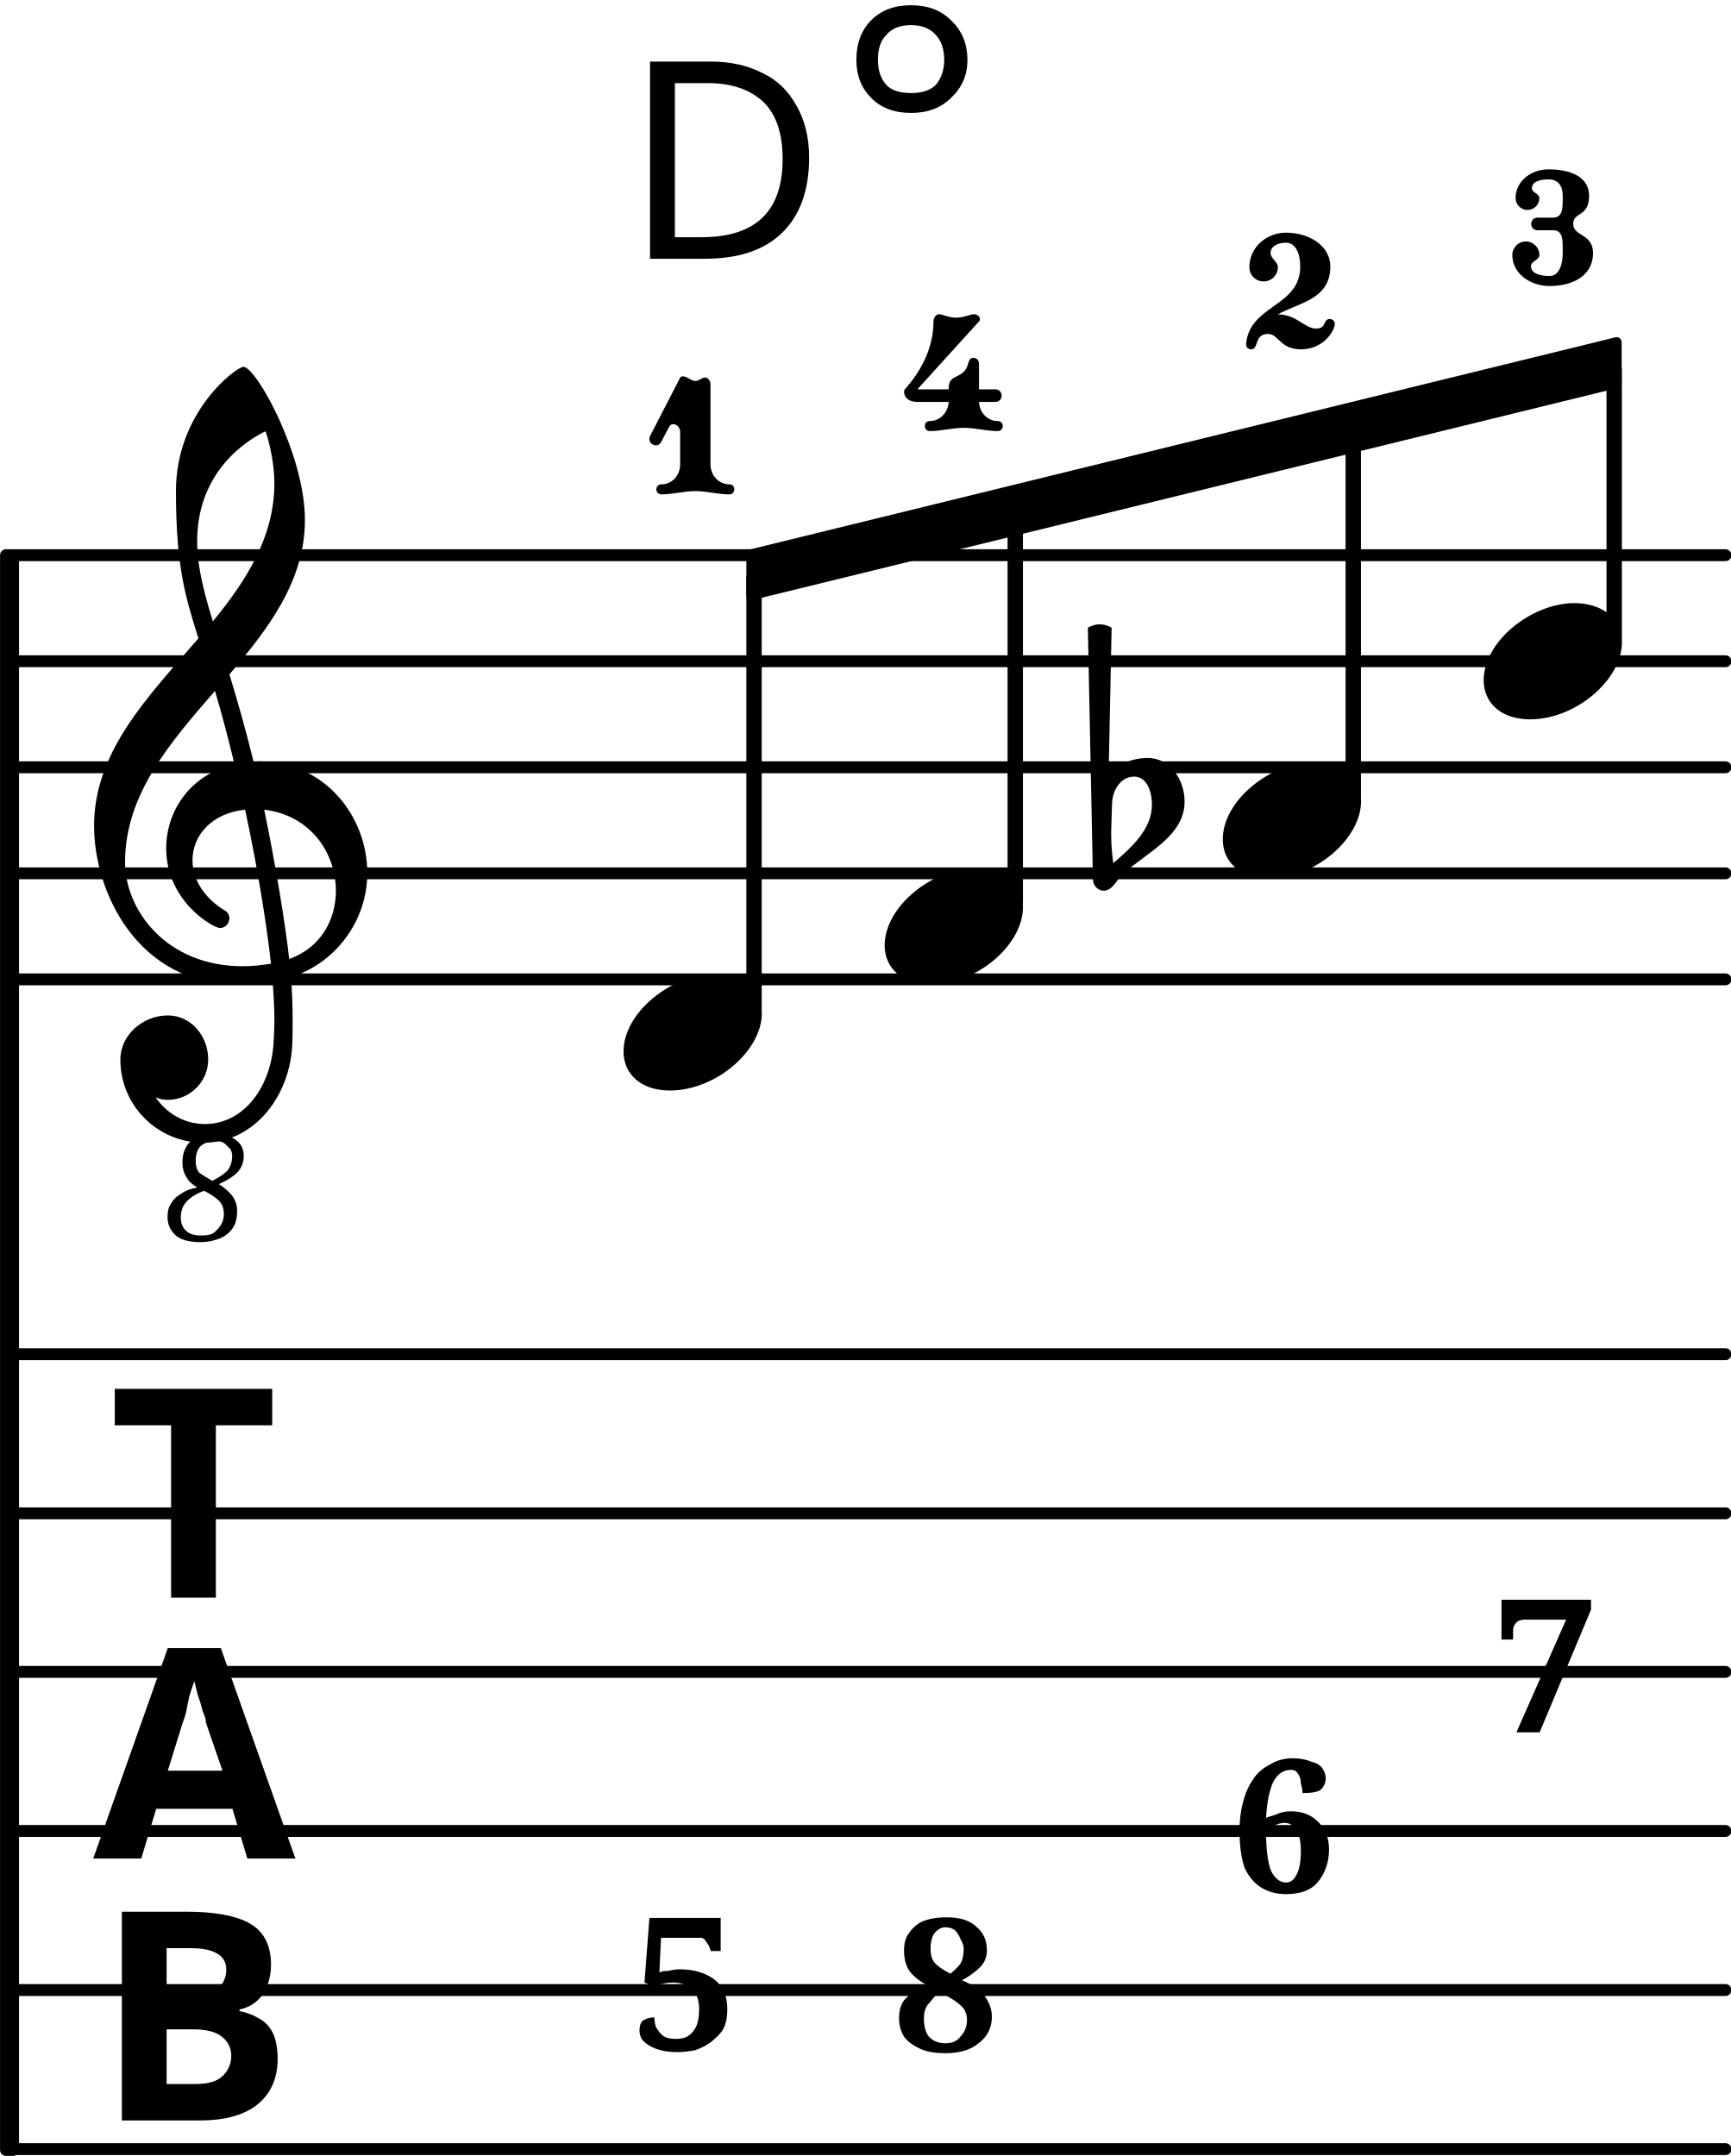
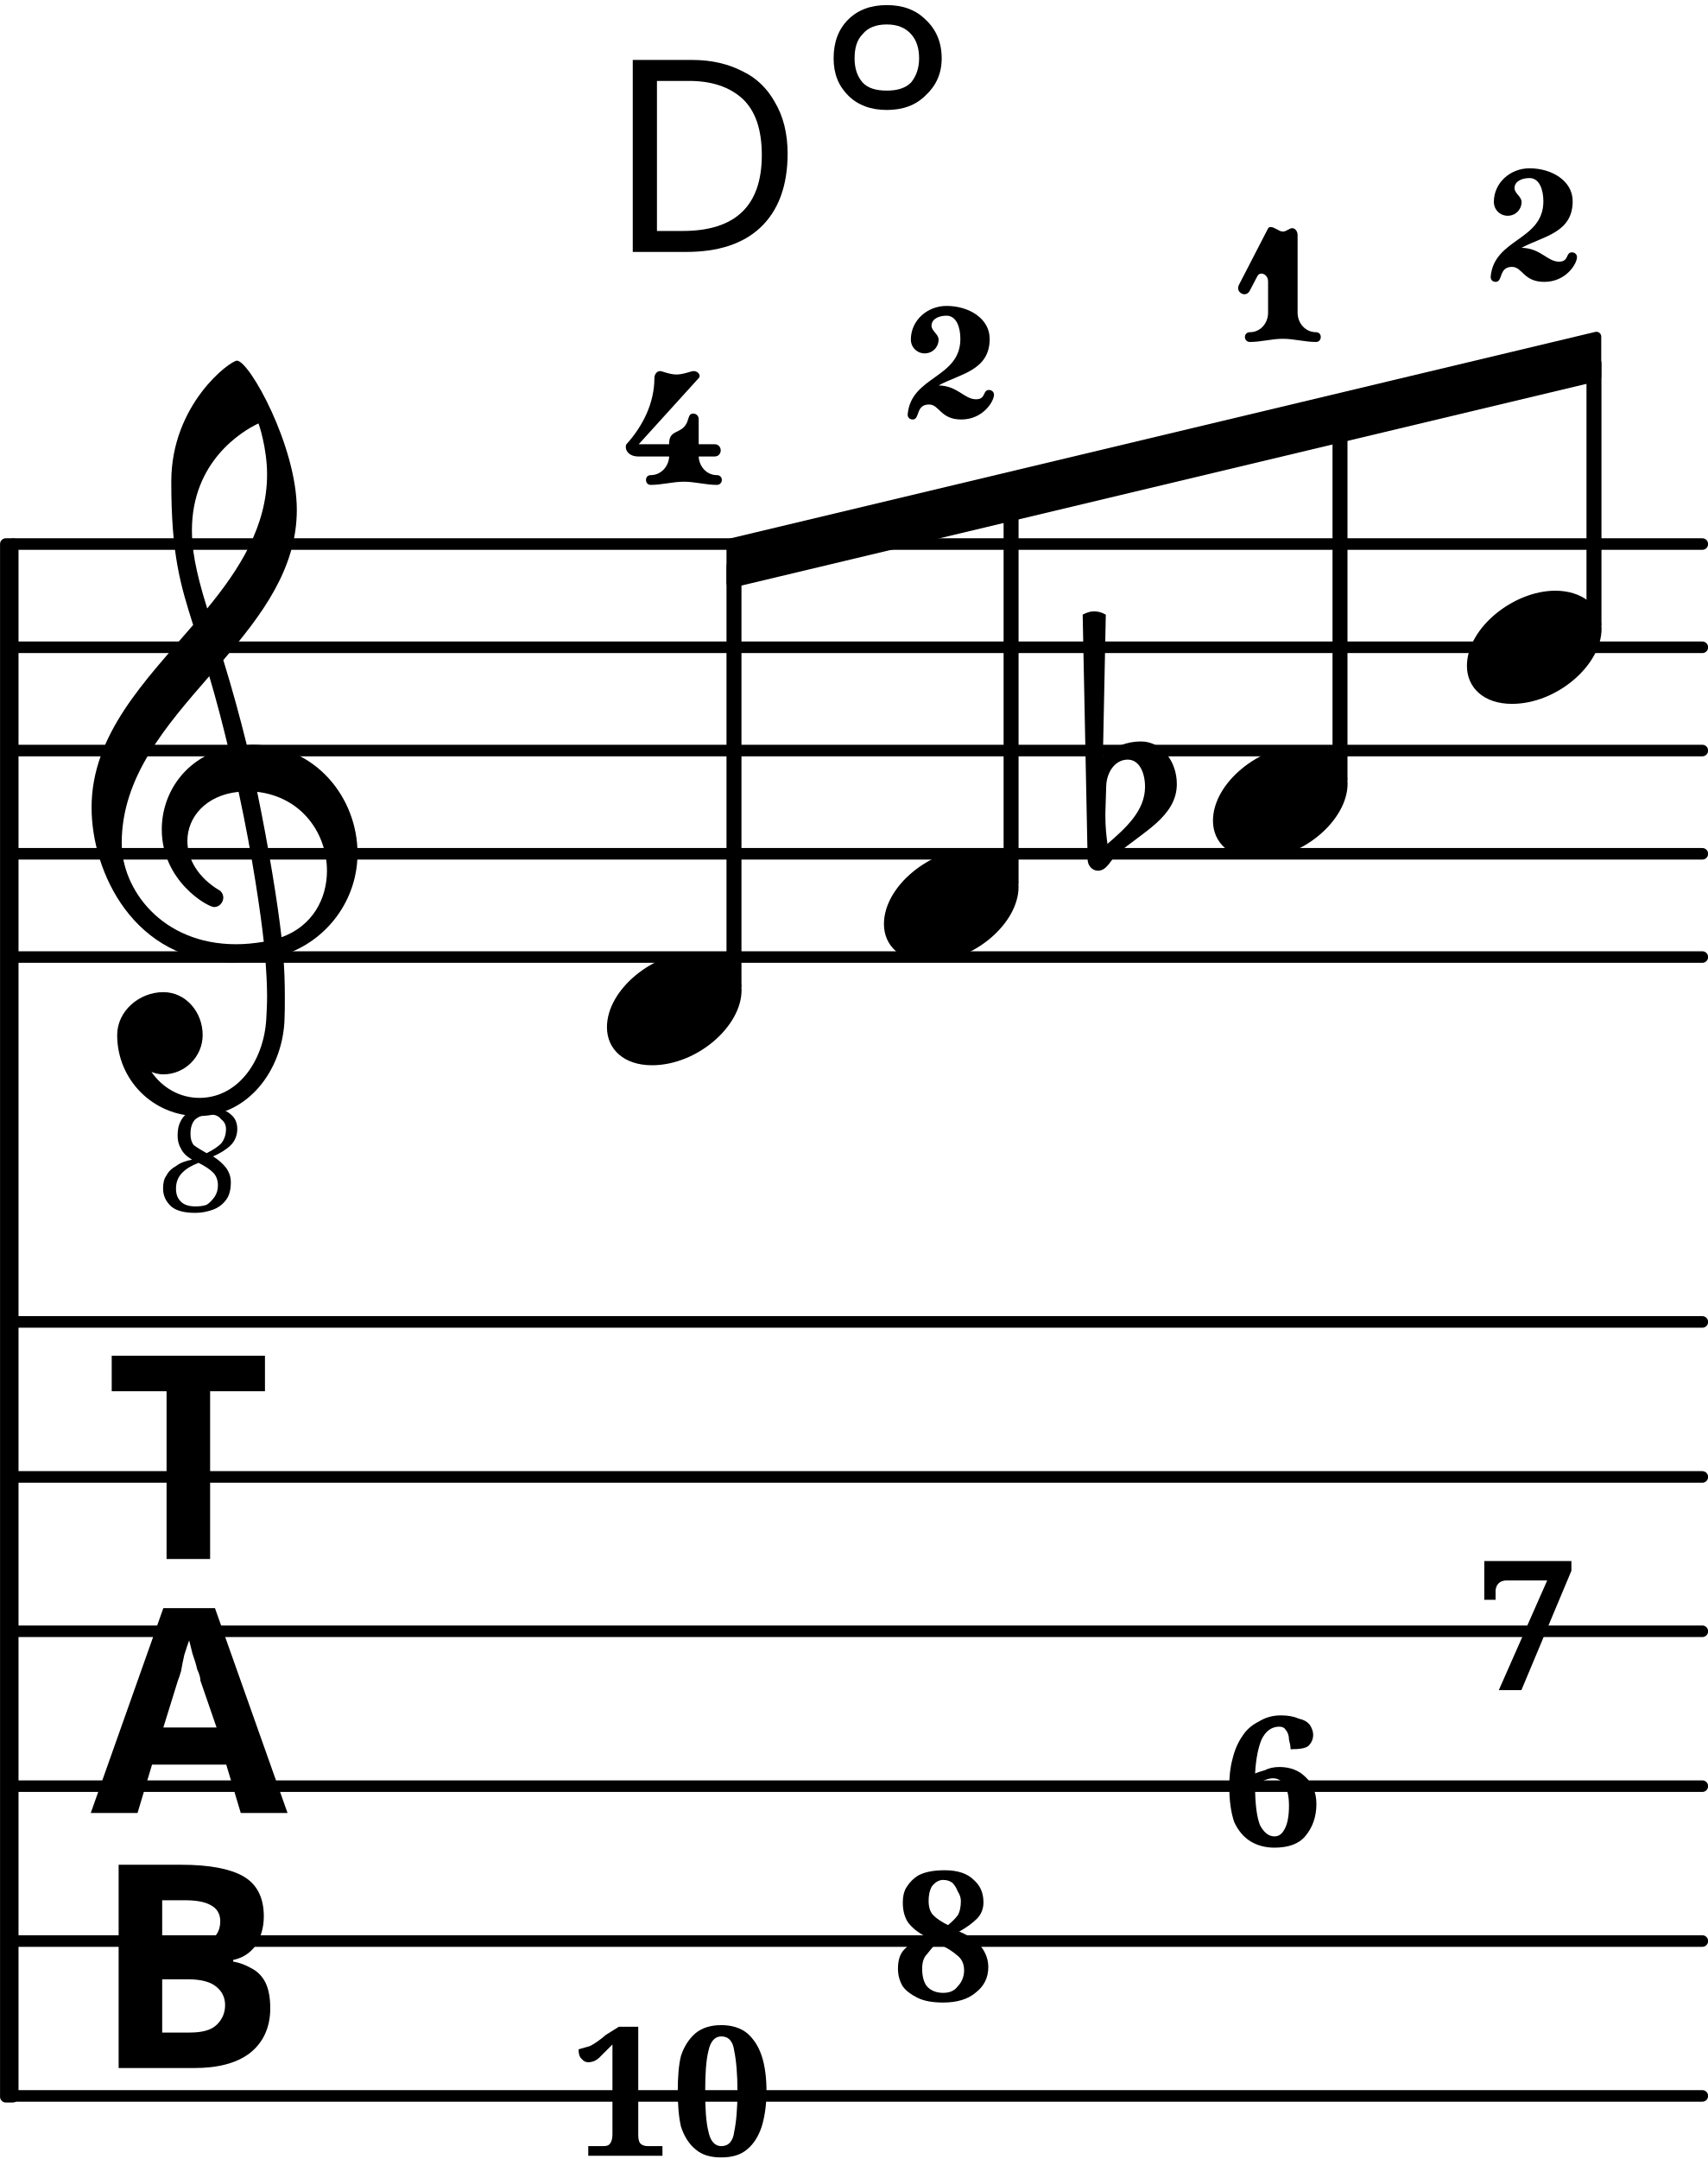
- <svg xmlns="http://www.w3.org/2000/svg" preserveAspectRatio="xMidYMid meet" viewBox="-0.079 -4.795 16.32 20.33">
+ <svg xmlns="http://www.w3.org/2000/svg" preserveAspectRatio="xMidYMid meet" viewBox="-0.079 -4.829 16.54 20.91">
  <g transform="translate(0, 4.44)">
-     <line stroke-linejoin="round" stroke-linecap="round" stroke-width="0.112" stroke="currentColor" x1="0.056" y1="0" x2="16.19" y2="0" />
+     <line stroke-linejoin="round" stroke-linecap="round" stroke-width="0.112" stroke="currentColor" x1="0.056" y1="0" x2="16.41" y2="0" />
  </g>
  <g transform="translate(0, 3.44)">
-     <line stroke-linejoin="round" stroke-linecap="round" stroke-width="0.112" stroke="currentColor" x1="0.056" y1="0" x2="16.19" y2="0" />
+     <line stroke-linejoin="round" stroke-linecap="round" stroke-width="0.112" stroke="currentColor" x1="0.056" y1="0" x2="16.41" y2="0" />
  </g>
  <g transform="translate(0, 2.44)">
-     <line stroke-linejoin="round" stroke-linecap="round" stroke-width="0.112" stroke="currentColor" x1="0.056" y1="0" x2="16.19" y2="0" />
+     <line stroke-linejoin="round" stroke-linecap="round" stroke-width="0.112" stroke="currentColor" x1="0.056" y1="0" x2="16.41" y2="0" />
  </g>
  <g transform="translate(0, 1.44)">
-     <line stroke-linejoin="round" stroke-linecap="round" stroke-width="0.112" stroke="currentColor" x1="0.056" y1="0" x2="16.19" y2="0" />
+     <line stroke-linejoin="round" stroke-linecap="round" stroke-width="0.112" stroke="currentColor" x1="0.056" y1="0" x2="16.41" y2="0" />
  </g>
  <g transform="translate(0, 0.4401)">
-     <line stroke-linejoin="round" stroke-linecap="round" stroke-width="0.112" stroke="currentColor" x1="0.056" y1="0" x2="16.19" y2="0" />
+     <line stroke-linejoin="round" stroke-linecap="round" stroke-width="0.112" stroke="currentColor" x1="0.056" y1="0" x2="16.41" y2="0" />
  </g>
  <g transform="translate(0, 15.47)">
-     <line stroke-linejoin="round" stroke-linecap="round" stroke-width="0.112" stroke="currentColor" x1="0.056" y1="0" x2="16.19" y2="0" />
+     <line stroke-linejoin="round" stroke-linecap="round" stroke-width="0.112" stroke="currentColor" x1="0.056" y1="0" x2="16.41" y2="0" />
  </g>
  <g transform="translate(0, 13.97)">
-     <line stroke-linejoin="round" stroke-linecap="round" stroke-width="0.112" stroke="currentColor" x1="0.056" y1="0" x2="16.19" y2="0" />
+     <line stroke-linejoin="round" stroke-linecap="round" stroke-width="0.112" stroke="currentColor" x1="0.056" y1="0" x2="16.41" y2="0" />
  </g>
  <g transform="translate(0, 12.47)">
-     <line stroke-linejoin="round" stroke-linecap="round" stroke-width="0.112" stroke="currentColor" x1="0.056" y1="0" x2="16.19" y2="0" />
+     <line stroke-linejoin="round" stroke-linecap="round" stroke-width="0.112" stroke="currentColor" x1="0.056" y1="0" x2="16.41" y2="0" />
  </g>
  <g transform="translate(0, 10.97)">
-     <line stroke-linejoin="round" stroke-linecap="round" stroke-width="0.112" stroke="currentColor" x1="0.056" y1="0" x2="16.19" y2="0" />
+     <line stroke-linejoin="round" stroke-linecap="round" stroke-width="0.112" stroke="currentColor" x1="0.056" y1="0" x2="16.41" y2="0" />
  </g>
  <g transform="translate(0, 9.475)">
-     <line stroke-linejoin="round" stroke-linecap="round" stroke-width="0.112" stroke="currentColor" x1="0.056" y1="0" x2="16.19" y2="0" />
+     <line stroke-linejoin="round" stroke-linecap="round" stroke-width="0.112" stroke="currentColor" x1="0.056" y1="0" x2="16.41" y2="0" />
  </g>
  <g transform="translate(0, 7.974)">
-     <line stroke-linejoin="round" stroke-linecap="round" stroke-width="0.112" stroke="currentColor" x1="0.056" y1="0" x2="16.19" y2="0" />
+     <line stroke-linejoin="round" stroke-linecap="round" stroke-width="0.112" stroke="currentColor" x1="0.056" y1="0" x2="16.41" y2="0" />
  </g>
  <g transform="translate(6.958, 0.6243)">
-     <polygon stroke-linejoin="round" stroke-linecap="round" stroke-width="0.094" fill="currentColor" stroke="currentColor" points="8.206 -2.193 8.206 -1.807 0.047 0.193 0.047 -0.193" />
+     <polygon stroke-linejoin="round" stroke-linecap="round" stroke-width="0.094" fill="currentColor" stroke="currentColor" points="8.426 -2.193 8.426 -1.807 0.047 0.193 0.047 -0.193" />
  </g>
-   <g transform="translate(5.8, -2.355)">
+   <g transform="translate(5.8, -2.389)">
    <text font-family="sans" font-size="2.616" text-anchor="start" fill="currentColor">
      <tspan>D</tspan>
    </text>
  </g>
-   <g transform="translate(7.808, -2.355)">
+   <g transform="translate(7.808, -2.389)">
    <text font-family="sans" font-size="3.296" text-anchor="start" fill="currentColor">
      <tspan>°</tspan>
    </text>
  </g>
  <g transform="translate(5.8, 4.94)">
    <path transform="scale(0.004, -0.004)" d="M0 -45c0 92 113 182 214 182c64 0 112 -36 112 -92c0 -88 -108 -182 -217 -182c-68 0 -109 39 -109 92z" fill="currentColor" />
  </g>
-   <g transform="translate(6.05, -0.1333)">
-     <path transform="scale(0.0022, -0.0022)" d="M194 486c16 0 29 15 41 15c13 0 24 -13 24 -31v-341c0 -47 35 -86 81 -86c14 0 21 -10 21 -21s-7 -22 -21 -22c-49 0 -97 14 -146 14s-96 -14 -145 -14c-14 0 -22 11 -22 22s8 21 22 21c46 0 80 39 80 86v137c0 23 -16 35 -30 35c-7 0 -13 -4 -17 -11l-34 -65 c-5 -10 -14 -15 -23 -15c-14 0 -28 12 -28 27c0 4 1 8 3 13l129 250c2 4 7 6 11 6c18 0 37 -20 54 -20z" fill="currentColor" />
+   <g transform="translate(5.989, -0.1328)">
+     <path transform="scale(0.0022, -0.0022)" d="M148 501c10 0 41 -15 72 -15c32 0 63 15 76 15c15 0 26 -11 26 -21c0 -4 -1 -7 -4 -10l-264 -291h134v4c0 60 50 41 75 85c7 11 8 24 14 36c3 7 10 10 17 10c11 0 24 -8 24 -25v-110h70c18 0 27 -14 27 -27s-9 -27 -27 -27h-70c2 -45 36 -82 80 -82c14 0 22 -10 22 -21 s-8 -22 -22 -22c-49 0 -96 14 -145 14s-97 -14 -146 -14c-14 0 -21 11 -21 22s7 21 21 21c44 0 79 37 81 82h-134c-43 0 -57 25 -57 42c0 5 1 10 3 12c73 81 123 182 123 291c0 17 11 31 25 31z" fill="currentColor" />
  </g>
  <g transform="translate(0.8, 3.44)">
    <path transform="scale(0.004, -0.004)" d="M265 -635h-5c-108 0 -196 87 -196 196c0 58 53 104 112 104c54 0 95 -48 95 -104c0 -52 -43 -95 -95 -95c-10 0 -20 2 -29 6c26 -38 68 -63 116 -63h3zM403 150c28 -135 50 -272 59 -352c75 27 110 93 110 161c0 88 -59 178 -169 191zM75 26c0 -112 97 -245 277 -245 c21 0 43 2 67 6c-7 65 -27 206 -61 363c-79 -8 -124 -61 -124 -119c0 -43 25 -89 80 -121c5 -5 7 -11 7 -16c0 -12 -10 -23 -22 -23c-16 0 -127 63 -127 188c0 89 58 175 161 198c-14 58 -29 116 -46 173c-106 -122 -212 -244 -212 -404zM354 1194c30 0 145 -207 145 -361 c0 -143 -85 -255 -178 -364c21 -68 40 -137 57 -206c4 0 8 1 12 1c156 0 256 -130 256 -263c0 -113 -74 -212 -180 -246c3 -34 4 -68 4 -102c0 -20 0 -40 -1 -60c-7 -120 -89 -225 -204 -228l1 44c93 2 153 92 159 190c1 19 2 37 2 56c0 30 -2 60 -4 90 c-28 -5 -54 -8 -79 -8c-240 0 -342 219 -342 375c0 177 130 307 246 442c-31 98 -53 170 -53 347c0 188 143 293 159 293zM427 919c0 62 -20 123 -21 123c-40 -19 -161 -92 -161 -259c0 -42 7 -93 37 -189c78 95 145 199 145 325z" fill="currentColor" />
  </g>
  <g transform="translate(1.485, 6.902)">
    <text font-family="serif" font-style="italic" font-size="1.386" text-anchor="start" fill="currentColor">
      <tspan>8</tspan>
    </text>
  </g>
-   <g transform="translate(5.888, 14.54)">
+   <g transform="translate(5.447, 16.05)">
    <text font-family="serif" font-weight="bold" font-size="1.746" text-anchor="start" fill="currentColor">
-       <tspan>5</tspan>
+       <tspan>10</tspan>
    </text>
  </g>
  <g transform="translate(0.9406, 10.27)">
    <text font-family="sans" font-weight="bold" font-size="2.772" text-anchor="start" fill="currentColor">
      <tspan>T</tspan>
    </text>
  </g>
  <g transform="translate(0.8, 12.73)">
    <text font-family="sans" font-weight="bold" font-size="2.772" text-anchor="start" fill="currentColor">
      <tspan>A</tspan>
    </text>
  </g>
  <g transform="translate(0.8201, 15.2)">
    <text font-family="sans" font-weight="bold" font-size="2.772" text-anchor="start" fill="currentColor">
      <tspan>B</tspan>
    </text>
  </g>
  <g transform="translate(7.03, 2.44)">
    <rect x="-0.072" y="-1.833" width="0.145" height="4.154" ry="0.047" fill="currentColor" />
  </g>
-   <g transform="translate(8.262, 3.94)">
+   <g transform="translate(8.483, 3.94)">
    <path transform="scale(0.004, -0.004)" d="M0 -45c0 92 113 182 214 182c64 0 112 -36 112 -92c0 -88 -108 -182 -217 -182c-68 0 -109 39 -109 92z" fill="currentColor" />
  </g>
-   <g transform="translate(8.452, -0.7301)">
-     <path transform="scale(0.0022, -0.0022)" d="M148 501c10 0 41 -15 72 -15c32 0 63 15 76 15c15 0 26 -11 26 -21c0 -4 -1 -7 -4 -10l-264 -291h134v4c0 60 50 41 75 85c7 11 8 24 14 36c3 7 10 10 17 10c11 0 24 -8 24 -25v-110h70c18 0 27 -14 27 -27s-9 -27 -27 -27h-70c2 -45 36 -82 80 -82c14 0 22 -10 22 -21 s-8 -22 -22 -22c-49 0 -96 14 -145 14s-97 -14 -146 -14c-14 0 -21 11 -21 22s7 21 21 21c44 0 79 37 81 82h-134c-43 0 -57 25 -57 42c0 5 1 10 3 12c73 81 123 182 123 291c0 17 11 31 25 31z" fill="currentColor" />
+   <g transform="translate(8.713, -0.7662)">
+     <path transform="scale(0.0022, -0.0022)" d="M94 66c-60 0 -39 -66 -72 -66c-11 0 -22 7 -22 21v2c15 169 232 158 232 332c0 50 -17 102 -61 102c-33 0 -66 -14 -66 -44c0 -24 31 -37 31 -61c0 -34 -27 -61 -61 -61s-61 27 -61 61c0 84 72 148 157 148c98 0 190 -55 190 -145c0 -140 -131 -154 -225 -205 c85 -2 113 -61 165 -61c45 0 28 41 57 41c11 0 22 -8 22 -21c0 -29 -48 -109 -144 -109c-92 0 -96 66 -142 66z" fill="currentColor" />
  </g>
-   <g transform="translate(8.351, 14.55)">
+   <g transform="translate(8.572, 14.55)">
    <text font-family="serif" font-weight="bold" font-size="1.746" text-anchor="start" fill="currentColor">
      <tspan>8</tspan>
    </text>
  </g>
-   <g transform="translate(9.493, 2.44)">
-     <rect x="-0.072" y="-2.43" width="0.145" height="3.751" ry="0.047" fill="currentColor" />
+   <g transform="translate(9.714, 2.44)">
+     <rect x="-0.072" y="-2.466" width="0.145" height="3.787" ry="0.047" fill="currentColor" />
  </g>
-   <g transform="translate(11.45, 2.94)">
+   <g transform="translate(11.67, 2.94)">
    <path transform="scale(0.004, -0.004)" d="M0 -45c0 92 113 182 214 182c64 0 112 -36 112 -92c0 -88 -108 -182 -217 -182c-68 0 -109 39 -109 92z" fill="currentColor" />
  </g>
-   <g transform="translate(11.67, -1.501)">
-     <path transform="scale(0.0022, -0.0022)" d="M94 66c-60 0 -39 -66 -72 -66c-11 0 -22 7 -22 21v2c15 169 232 158 232 332c0 50 -17 102 -61 102c-33 0 -66 -14 -66 -44c0 -24 31 -37 31 -61c0 -34 -27 -61 -61 -61s-61 27 -61 61c0 84 72 148 157 148c98 0 190 -55 190 -145c0 -140 -131 -154 -225 -205 c85 -2 113 -61 165 -61c45 0 28 41 57 41c11 0 22 -8 22 -21c0 -29 -48 -109 -144 -109c-92 0 -96 66 -142 66z" fill="currentColor" />
+   <g transform="translate(11.92, -1.517)">
+     <path transform="scale(0.0022, -0.0022)" d="M194 486c16 0 29 15 41 15c13 0 24 -13 24 -31v-341c0 -47 35 -86 81 -86c14 0 21 -10 21 -21s-7 -22 -21 -22c-49 0 -97 14 -146 14s-96 -14 -145 -14c-14 0 -22 11 -22 22s8 21 22 21c46 0 80 39 80 86v137c0 23 -16 35 -30 35c-7 0 -13 -4 -17 -11l-34 -65 c-5 -10 -14 -15 -23 -15c-14 0 -28 12 -28 27c0 4 1 8 3 13l129 250c2 4 7 6 11 6c18 0 37 -20 54 -20z" fill="currentColor" />
  </g>
-   <g transform="translate(11.53, 13.05)">
+   <g transform="translate(11.75, 13.05)">
    <text font-family="serif" font-weight="bold" font-size="1.746" text-anchor="start" fill="currentColor">
      <tspan>6</tspan>
    </text>
  </g>
-   <g transform="translate(12.68, 2.44)">
-     <rect x="-0.072" y="-3.201" width="0.145" height="3.522" ry="0.047" fill="currentColor" />
+   <g transform="translate(12.9, 2.44)">
+     <rect x="-0.072" y="-3.217" width="0.145" height="3.538" ry="0.047" fill="currentColor" />
  </g>
-   <g transform="translate(10.29, 2.94)">
+   <g transform="translate(10.52, 2.94)">
    <path transform="scale(0.004, -0.004)" d="M29 39l-2 -64v-11c0 -22 2 -43 5 -65c44 38 91 80 91 138c0 33 -13 66 -42 66c-31 0 -51 -31 -52 -64zM-28 454c9 5 18 8 28 8s19 -3 28 -8l-7 -343c25 23 58 36 92 36c51 0 87 -49 87 -103c0 -79 -84 -117 -144 -169c-16 -14 -25 -41 -47 -41c-14 0 -25 13 -25 27z" fill="currentColor" />
  </g>
-   <g transform="translate(13.91, 1.44)">
+   <g transform="translate(14.13, 1.44)">
    <path transform="scale(0.004, -0.004)" d="M0 -45c0 92 113 182 214 182c64 0 112 -36 112 -92c0 -88 -108 -182 -217 -182c-68 0 -109 39 -109 92z" fill="currentColor" />
  </g>
-   <g transform="translate(14.18, -2.098)">
-     <path transform="scale(0.0022, -0.0022)" d="M261 266c0 -54 85 -40 85 -125c0 -94 -83 -141 -186 -141c-84 0 -160 54 -160 133c0 32 26 58 58 58s58 -26 58 -58c0 -22 -36 -26 -36 -48c0 -33 42 -42 80 -42c41 0 56 50 56 98v21c0 44 -2 77 -43 77h-65c-18 0 -27 14 -27 27s9 27 27 27h65c42 0 43 36 43 83v11 c0 43 -20 70 -61 70c-34 0 -71 -8 -71 -38c0 -19 32 -23 32 -42c0 -28 -23 -51 -51 -51s-51 23 -51 51c0 72 66 123 141 123c93 0 174 -31 174 -113c0 -94 -68 -67 -68 -121z" fill="currentColor" />
+   <g transform="translate(14.36, -2.099)">
+     <path transform="scale(0.0022, -0.0022)" d="M94 66c-60 0 -39 -66 -72 -66c-11 0 -22 7 -22 21v2c15 169 232 158 232 332c0 50 -17 102 -61 102c-33 0 -66 -14 -66 -44c0 -24 31 -37 31 -61c0 -34 -27 -61 -61 -61s-61 27 -61 61c0 84 72 148 157 148c98 0 190 -55 190 -145c0 -140 -131 -154 -225 -205 c85 -2 113 -61 165 -61c45 0 28 41 57 41c11 0 22 -8 22 -21c0 -29 -48 -109 -144 -109c-92 0 -96 66 -142 66z" fill="currentColor" />
  </g>
-   <g transform="translate(14, 11.54)">
+   <g transform="translate(14.22, 11.54)">
    <text font-family="serif" font-weight="bold" font-size="1.746" text-anchor="start" fill="currentColor">
      <tspan>7</tspan>
    </text>
  </g>
-   <g transform="translate(15.14, 2.44)">
-     <rect x="-0.072" y="-3.798" width="0.145" height="2.619" ry="0.047" fill="currentColor" />
+   <g transform="translate(15.36, 2.44)">
+     <rect x="-0.072" y="-3.799" width="0.145" height="2.619" ry="0.047" fill="currentColor" />
  </g>
  <g transform="translate(-0.0786, 7.957)">
    <rect x="0" y="-7.573" width="0.179" height="15.15" ry="0.056" fill="currentColor" />
  </g>
</svg>
